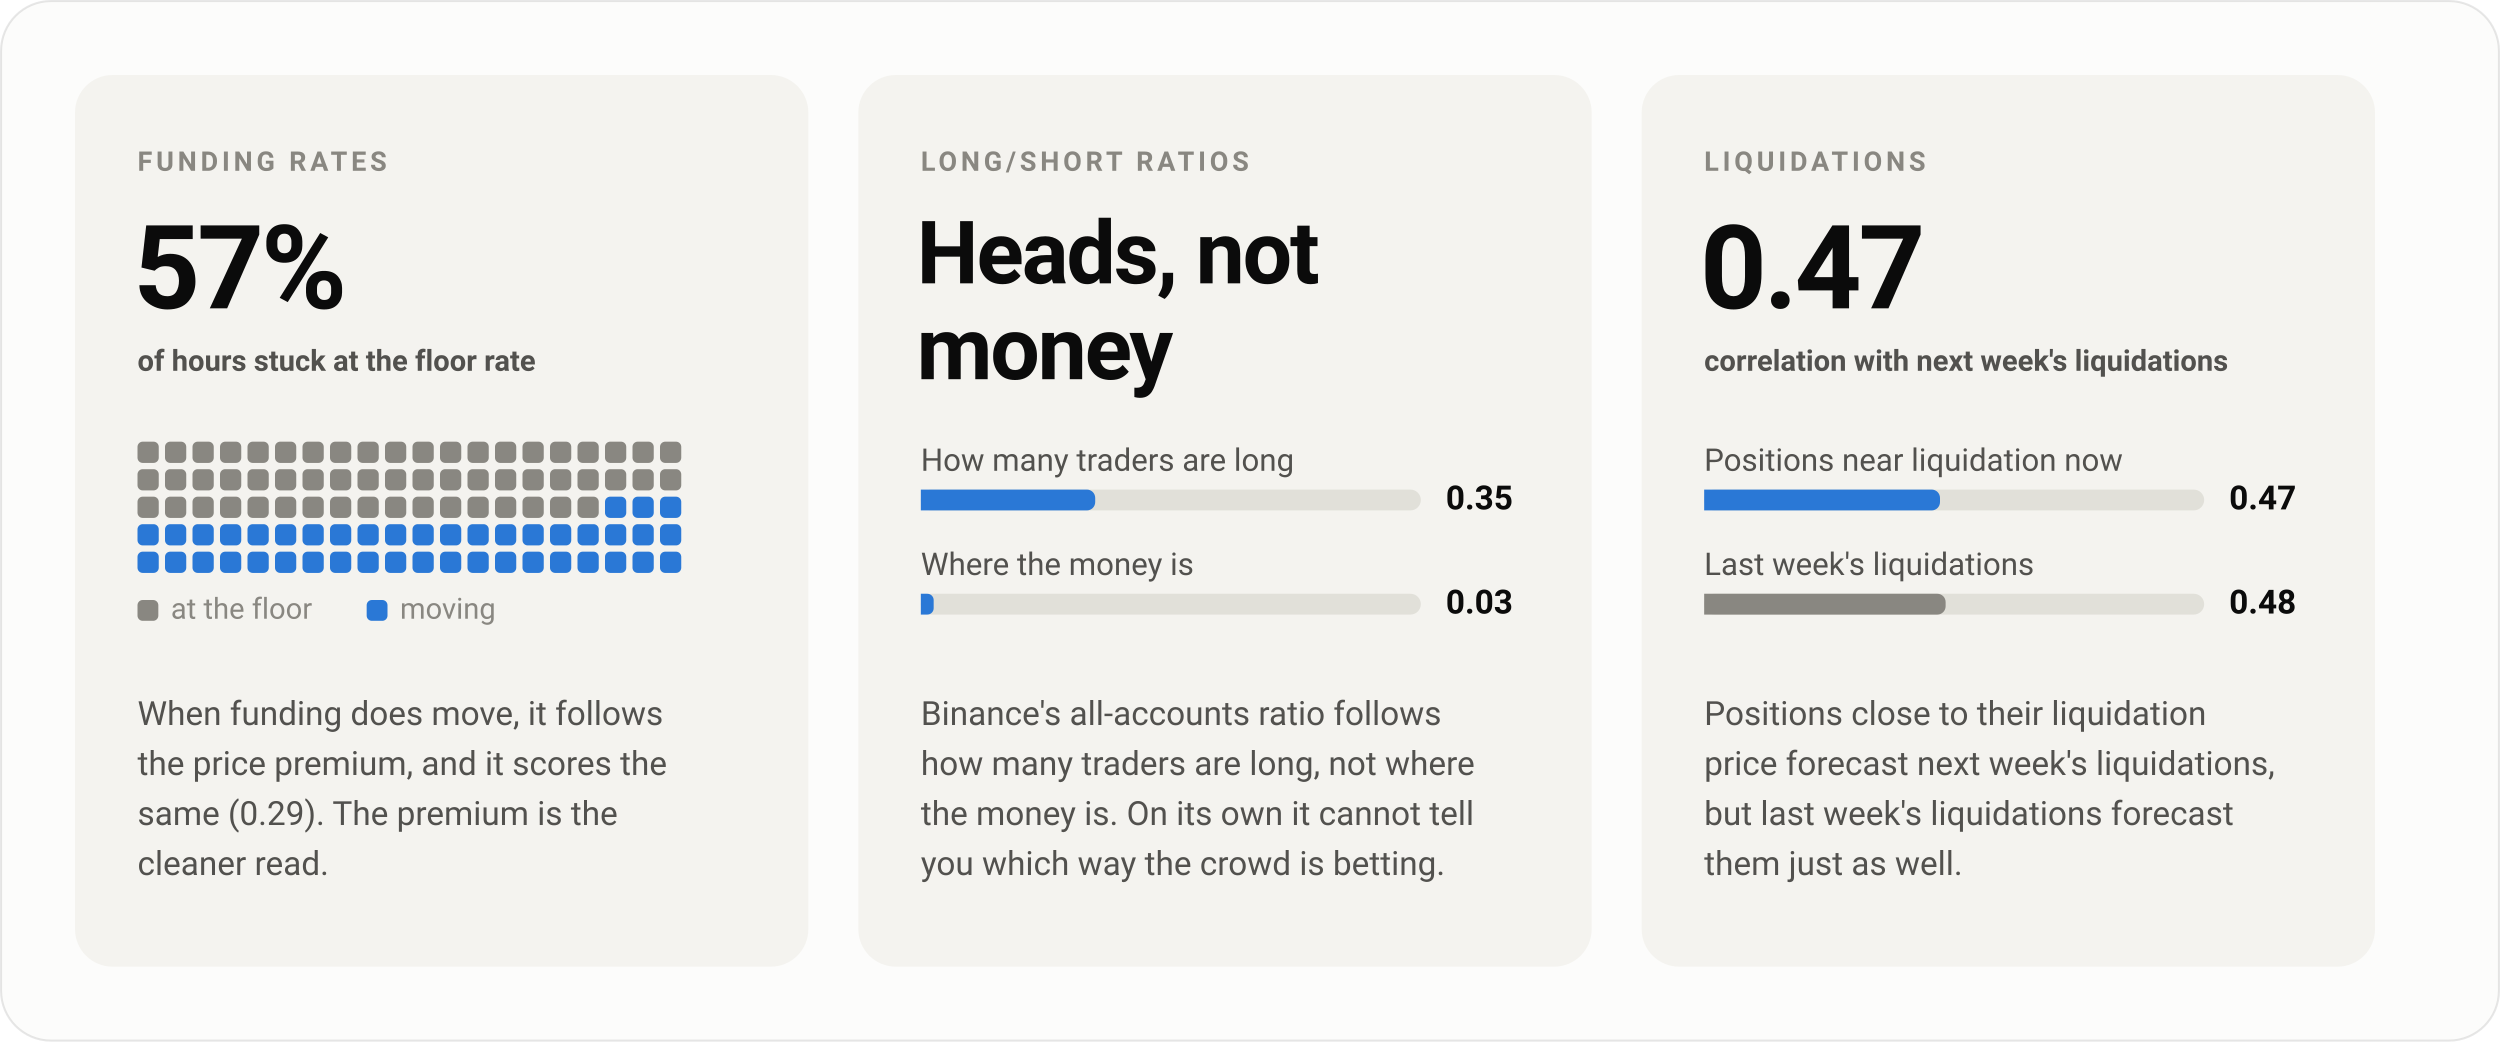
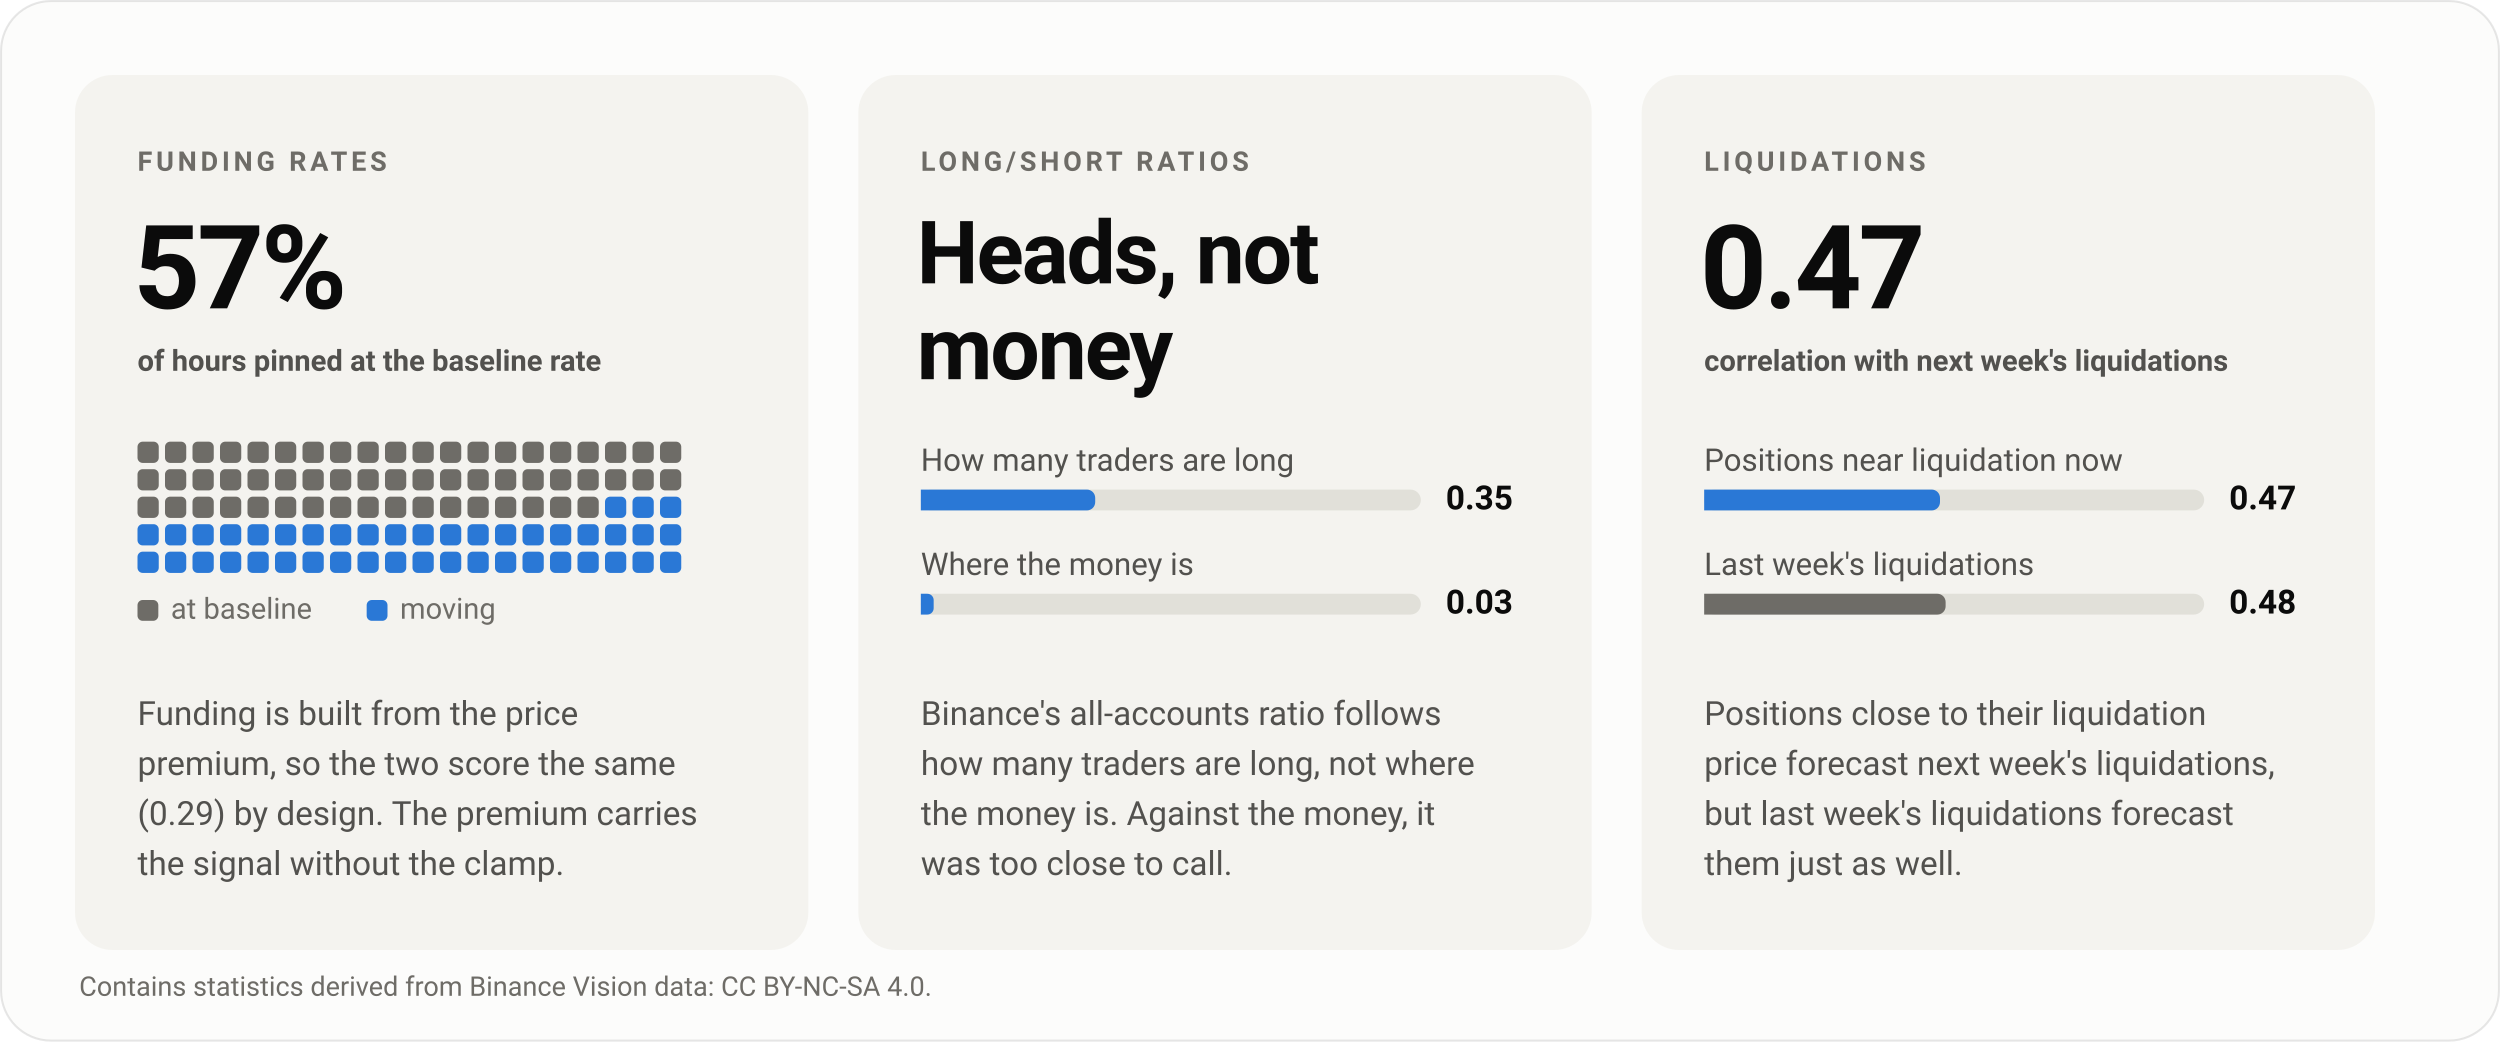
<svg xmlns="http://www.w3.org/2000/svg" width="1200" height="500" viewBox="0 0 1200 500" role="img" aria-labelledby="title desc">
-   <style>text{font-family:system-ui,-apple-system,"Segoe UI",Roboto,"Helvetica Neue",Arial,sans-serif}.fu{animation:fu .9s cubic-bezier(.22,1,.36,1) both}.fi{animation:fi .9s ease-out both}@keyframes fu{from{opacity:0;transform:translateY(12px)}to{opacity:1;transform:none}}@keyframes fi{from{opacity:0}to{opacity:1}}.d1{animation-delay:0.12s}.d2{animation-delay:0.24s}.d3{animation-delay:0.36s}.d4{animation-delay:0.48s}.d5{animation-delay:0.60s}.d6{animation-delay:0.72s}.d7{animation-delay:0.84s}.d8{animation-delay:0.96s}.d9{animation-delay:1.08s}.d10{animation-delay:1.20s}.d11{animation-delay:1.32s}.d12{animation-delay:1.44s}.d13{animation-delay:1.56s}.d14{animation-delay:1.68s}.d15{animation-delay:1.80s}.d16{animation-delay:1.92s}.d17{animation-delay:2.04s}.d18{animation-delay:2.16s}.d19{animation-delay:2.28s}.d20{animation-delay:2.40s}.d21{animation-delay:2.52s}.d22{animation-delay:2.64s}.d23{animation-delay:2.76s}.d24{animation-delay:2.88s}.grow{transform-box:fill-box;animation:grow 1s cubic-bezier(.22,1,.36,1) both}@keyframes grow{from{transform:scaleX(0)}to{transform:scaleX(1)}}@media (prefers-reduced-motion:reduce){*{animation:none!important}}</style>
+   <style>text{font-family:system-ui,-apple-system,"Segoe UI",Roboto,"Helvetica Neue",Arial,sans-serif}.fu{animation:fu .9s cubic-bezier(.22,1,.36,1) both}.fi{animation:fi .9s ease-out both}@keyframes fu{from{opacity:0;transform:translateY(12px)}to{opacity:1;transform:none}}@keyframes fi{from{opacity:0}to{opacity:1}}.grow{transform-box:fill-box;animation:grow 1s cubic-bezier(.22,1,.36,1) both}@keyframes grow{from{transform:scaleX(0)}to{transform:scaleX(1)}}.d1{animation-delay:0.12s}.d2{animation-delay:0.24s}.d3{animation-delay:0.36s}.d4{animation-delay:0.48s}.d5{animation-delay:0.60s}.d6{animation-delay:0.72s}.d7{animation-delay:0.84s}.d8{animation-delay:0.96s}.d9{animation-delay:1.08s}.d10{animation-delay:1.20s}.d11{animation-delay:1.32s}.d12{animation-delay:1.44s}.d13{animation-delay:1.56s}.d14{animation-delay:1.68s}.d15{animation-delay:1.80s}.d16{animation-delay:1.92s}.d17{animation-delay:2.04s}.d18{animation-delay:2.16s}.d19{animation-delay:2.28s}.d20{animation-delay:2.40s}.d21{animation-delay:2.52s}.d22{animation-delay:2.64s}.d23{animation-delay:2.76s}.d24{animation-delay:2.88s}@media (prefers-reduced-motion:reduce){*{animation:none!important}}</style>
  <rect x=".5" y=".5" width="1199" height="499" rx="24" fill="#fcfcfb" stroke="rgba(11,11,11,0.10)" />
  <g class="fu d1">
-     <rect x="36" y="36" width="352" height="428" rx="18" fill="#f4f3ef" />
-     <text x="66" y="82" font-size="13" fill="#898781" font-weight="700" letter-spacing="1.8">FUNDING RATES</text>
-     <text x="66" y="348" font-size="16" fill="#52514e">When funding does move, it follows</text>
-     <text x="66" y="372" font-size="16" fill="#52514e">the price premium, and it scores the</text>
-     <text x="66" y="396" font-size="16" fill="#52514e">same (0.29). The premium is the</text>
-     <text x="66" y="420" font-size="16" fill="#52514e">cleaner read.</text>
+     <rect x="36" y="36" width="352" height="420" rx="18" fill="#f4f3ef" />
+     <text x="66" y="82" font-size="13" fill="#6e6c67" font-weight="700" letter-spacing="1.8">FUNDING RATES</text>
+     <text x="66" y="348" font-size="16" fill="#52514e">Funding is built from the price</text>
+     <text x="66" y="372" font-size="16" fill="#52514e">premium, so the two score the same</text>
+     <text x="66" y="396" font-size="16" fill="#52514e">(0.29) by design. The premium carries</text>
+     <text x="66" y="420" font-size="16" fill="#52514e">the signal without the clamp.</text>
    <text x="64" y="148" font-size="56" fill="#0b0b0b" font-weight="750" letter-spacing="-1.5">57%</text>
-     <text x="66" y="178" font-size="14" fill="#52514e" font-weight="600">of hours stuck at the floor rate</text>
+     <text x="66" y="178" font-size="14" fill="#52514e" font-weight="600">of hours pinned at the baseline rate</text>
    <g class="fi d6">
-       <rect x="66.0" y="212.0" width="10.2" height="10.2" rx="2.5" fill="#898781" />
-       <rect x="79.2" y="212.0" width="10.2" height="10.2" rx="2.5" fill="#898781" />
-       <rect x="92.4" y="212.0" width="10.2" height="10.2" rx="2.5" fill="#898781" />
-       <rect x="105.6" y="212.0" width="10.2" height="10.2" rx="2.5" fill="#898781" />
-       <rect x="118.8" y="212.0" width="10.2" height="10.2" rx="2.5" fill="#898781" />
-       <rect x="132.0" y="212.0" width="10.2" height="10.2" rx="2.5" fill="#898781" />
-       <rect x="145.2" y="212.0" width="10.2" height="10.2" rx="2.5" fill="#898781" />
-       <rect x="158.4" y="212.0" width="10.2" height="10.2" rx="2.5" fill="#898781" />
-       <rect x="171.6" y="212.0" width="10.2" height="10.2" rx="2.5" fill="#898781" />
-       <rect x="184.8" y="212.0" width="10.2" height="10.2" rx="2.5" fill="#898781" />
-       <rect x="198.0" y="212.0" width="10.2" height="10.2" rx="2.5" fill="#898781" />
-       <rect x="211.2" y="212.0" width="10.2" height="10.2" rx="2.5" fill="#898781" />
-       <rect x="224.4" y="212.0" width="10.2" height="10.2" rx="2.5" fill="#898781" />
-       <rect x="237.6" y="212.0" width="10.2" height="10.2" rx="2.5" fill="#898781" />
-       <rect x="250.8" y="212.0" width="10.2" height="10.2" rx="2.5" fill="#898781" />
-       <rect x="264.0" y="212.0" width="10.2" height="10.2" rx="2.5" fill="#898781" />
-       <rect x="277.2" y="212.0" width="10.2" height="10.2" rx="2.5" fill="#898781" />
-       <rect x="290.4" y="212.0" width="10.2" height="10.2" rx="2.5" fill="#898781" />
-       <rect x="303.6" y="212.0" width="10.2" height="10.2" rx="2.5" fill="#898781" />
-       <rect x="316.8" y="212.0" width="10.2" height="10.2" rx="2.5" fill="#898781" />
-       <rect x="66.0" y="225.2" width="10.2" height="10.2" rx="2.5" fill="#898781" />
-       <rect x="79.2" y="225.2" width="10.2" height="10.2" rx="2.5" fill="#898781" />
-       <rect x="92.4" y="225.2" width="10.2" height="10.2" rx="2.5" fill="#898781" />
-       <rect x="105.6" y="225.2" width="10.2" height="10.2" rx="2.5" fill="#898781" />
-       <rect x="118.8" y="225.2" width="10.2" height="10.2" rx="2.5" fill="#898781" />
-       <rect x="132.0" y="225.2" width="10.2" height="10.2" rx="2.5" fill="#898781" />
-       <rect x="145.2" y="225.2" width="10.2" height="10.2" rx="2.5" fill="#898781" />
-       <rect x="158.4" y="225.2" width="10.2" height="10.2" rx="2.5" fill="#898781" />
-       <rect x="171.6" y="225.2" width="10.2" height="10.2" rx="2.5" fill="#898781" />
-       <rect x="184.8" y="225.2" width="10.2" height="10.2" rx="2.5" fill="#898781" />
-       <rect x="198.0" y="225.2" width="10.2" height="10.2" rx="2.5" fill="#898781" />
-       <rect x="211.2" y="225.2" width="10.2" height="10.2" rx="2.5" fill="#898781" />
-       <rect x="224.4" y="225.2" width="10.2" height="10.2" rx="2.5" fill="#898781" />
-       <rect x="237.6" y="225.2" width="10.2" height="10.2" rx="2.5" fill="#898781" />
-       <rect x="250.8" y="225.2" width="10.2" height="10.2" rx="2.5" fill="#898781" />
-       <rect x="264.0" y="225.2" width="10.2" height="10.2" rx="2.5" fill="#898781" />
-       <rect x="277.2" y="225.2" width="10.2" height="10.2" rx="2.5" fill="#898781" />
-       <rect x="290.4" y="225.2" width="10.2" height="10.2" rx="2.5" fill="#898781" />
-       <rect x="303.6" y="225.2" width="10.2" height="10.2" rx="2.5" fill="#898781" />
-       <rect x="316.8" y="225.2" width="10.2" height="10.2" rx="2.5" fill="#898781" />
-       <rect x="66.0" y="238.4" width="10.2" height="10.2" rx="2.5" fill="#898781" />
-       <rect x="79.2" y="238.4" width="10.2" height="10.2" rx="2.5" fill="#898781" />
-       <rect x="92.4" y="238.4" width="10.2" height="10.2" rx="2.5" fill="#898781" />
-       <rect x="105.6" y="238.4" width="10.2" height="10.2" rx="2.5" fill="#898781" />
-       <rect x="118.8" y="238.4" width="10.2" height="10.2" rx="2.5" fill="#898781" />
-       <rect x="132.0" y="238.4" width="10.2" height="10.2" rx="2.5" fill="#898781" />
-       <rect x="145.2" y="238.4" width="10.2" height="10.2" rx="2.5" fill="#898781" />
-       <rect x="158.4" y="238.4" width="10.2" height="10.2" rx="2.5" fill="#898781" />
-       <rect x="171.6" y="238.4" width="10.2" height="10.2" rx="2.5" fill="#898781" />
-       <rect x="184.8" y="238.4" width="10.2" height="10.2" rx="2.5" fill="#898781" />
-       <rect x="198.0" y="238.4" width="10.2" height="10.2" rx="2.5" fill="#898781" />
-       <rect x="211.2" y="238.4" width="10.2" height="10.2" rx="2.5" fill="#898781" />
-       <rect x="224.4" y="238.4" width="10.2" height="10.2" rx="2.5" fill="#898781" />
-       <rect x="237.6" y="238.4" width="10.2" height="10.2" rx="2.5" fill="#898781" />
-       <rect x="250.8" y="238.4" width="10.2" height="10.2" rx="2.5" fill="#898781" />
-       <rect x="264.0" y="238.4" width="10.2" height="10.2" rx="2.5" fill="#898781" />
-       <rect x="277.2" y="238.4" width="10.2" height="10.2" rx="2.5" fill="#898781" />
+       <rect x="66.0" y="212.0" width="10.2" height="10.2" rx="2.5" fill="#6e6c67" />
+       <rect x="79.2" y="212.0" width="10.2" height="10.2" rx="2.5" fill="#6e6c67" />
+       <rect x="92.4" y="212.0" width="10.2" height="10.2" rx="2.5" fill="#6e6c67" />
+       <rect x="105.6" y="212.0" width="10.2" height="10.2" rx="2.5" fill="#6e6c67" />
+       <rect x="118.8" y="212.0" width="10.2" height="10.2" rx="2.5" fill="#6e6c67" />
+       <rect x="132.0" y="212.0" width="10.2" height="10.2" rx="2.5" fill="#6e6c67" />
+       <rect x="145.2" y="212.0" width="10.2" height="10.2" rx="2.5" fill="#6e6c67" />
+       <rect x="158.4" y="212.0" width="10.2" height="10.2" rx="2.5" fill="#6e6c67" />
+       <rect x="171.6" y="212.0" width="10.2" height="10.2" rx="2.5" fill="#6e6c67" />
+       <rect x="184.8" y="212.0" width="10.2" height="10.2" rx="2.5" fill="#6e6c67" />
+       <rect x="198.0" y="212.0" width="10.2" height="10.2" rx="2.5" fill="#6e6c67" />
+       <rect x="211.2" y="212.0" width="10.2" height="10.2" rx="2.5" fill="#6e6c67" />
+       <rect x="224.4" y="212.0" width="10.2" height="10.2" rx="2.5" fill="#6e6c67" />
+       <rect x="237.6" y="212.0" width="10.2" height="10.2" rx="2.5" fill="#6e6c67" />
+       <rect x="250.8" y="212.0" width="10.2" height="10.2" rx="2.5" fill="#6e6c67" />
+       <rect x="264.0" y="212.0" width="10.2" height="10.2" rx="2.5" fill="#6e6c67" />
+       <rect x="277.2" y="212.0" width="10.2" height="10.2" rx="2.5" fill="#6e6c67" />
+       <rect x="290.4" y="212.0" width="10.2" height="10.2" rx="2.5" fill="#6e6c67" />
+       <rect x="303.6" y="212.0" width="10.2" height="10.2" rx="2.5" fill="#6e6c67" />
+       <rect x="316.8" y="212.0" width="10.2" height="10.2" rx="2.5" fill="#6e6c67" />
+       <rect x="66.0" y="225.2" width="10.2" height="10.2" rx="2.5" fill="#6e6c67" />
+       <rect x="79.2" y="225.2" width="10.2" height="10.2" rx="2.5" fill="#6e6c67" />
+       <rect x="92.4" y="225.2" width="10.2" height="10.2" rx="2.5" fill="#6e6c67" />
+       <rect x="105.6" y="225.2" width="10.2" height="10.2" rx="2.5" fill="#6e6c67" />
+       <rect x="118.8" y="225.2" width="10.2" height="10.2" rx="2.5" fill="#6e6c67" />
+       <rect x="132.0" y="225.2" width="10.2" height="10.2" rx="2.5" fill="#6e6c67" />
+       <rect x="145.2" y="225.2" width="10.2" height="10.2" rx="2.5" fill="#6e6c67" />
+       <rect x="158.4" y="225.2" width="10.2" height="10.2" rx="2.5" fill="#6e6c67" />
+       <rect x="171.6" y="225.2" width="10.2" height="10.2" rx="2.5" fill="#6e6c67" />
+       <rect x="184.8" y="225.2" width="10.2" height="10.2" rx="2.5" fill="#6e6c67" />
+       <rect x="198.0" y="225.2" width="10.2" height="10.2" rx="2.5" fill="#6e6c67" />
+       <rect x="211.2" y="225.2" width="10.2" height="10.2" rx="2.5" fill="#6e6c67" />
+       <rect x="224.4" y="225.2" width="10.2" height="10.2" rx="2.5" fill="#6e6c67" />
+       <rect x="237.6" y="225.2" width="10.2" height="10.2" rx="2.5" fill="#6e6c67" />
+       <rect x="250.8" y="225.2" width="10.2" height="10.2" rx="2.5" fill="#6e6c67" />
+       <rect x="264.0" y="225.2" width="10.2" height="10.2" rx="2.5" fill="#6e6c67" />
+       <rect x="277.2" y="225.2" width="10.2" height="10.2" rx="2.5" fill="#6e6c67" />
+       <rect x="290.4" y="225.2" width="10.2" height="10.2" rx="2.5" fill="#6e6c67" />
+       <rect x="303.6" y="225.2" width="10.2" height="10.2" rx="2.5" fill="#6e6c67" />
+       <rect x="316.8" y="225.2" width="10.2" height="10.2" rx="2.5" fill="#6e6c67" />
+       <rect x="66.0" y="238.4" width="10.2" height="10.2" rx="2.5" fill="#6e6c67" />
+       <rect x="79.2" y="238.4" width="10.2" height="10.2" rx="2.5" fill="#6e6c67" />
+       <rect x="92.4" y="238.4" width="10.2" height="10.2" rx="2.5" fill="#6e6c67" />
+       <rect x="105.6" y="238.4" width="10.2" height="10.2" rx="2.5" fill="#6e6c67" />
+       <rect x="118.8" y="238.4" width="10.2" height="10.2" rx="2.5" fill="#6e6c67" />
+       <rect x="132.0" y="238.4" width="10.2" height="10.2" rx="2.5" fill="#6e6c67" />
+       <rect x="145.2" y="238.4" width="10.2" height="10.2" rx="2.5" fill="#6e6c67" />
+       <rect x="158.4" y="238.4" width="10.2" height="10.2" rx="2.5" fill="#6e6c67" />
+       <rect x="171.6" y="238.4" width="10.2" height="10.2" rx="2.5" fill="#6e6c67" />
+       <rect x="184.8" y="238.4" width="10.2" height="10.2" rx="2.5" fill="#6e6c67" />
+       <rect x="198.0" y="238.4" width="10.2" height="10.2" rx="2.5" fill="#6e6c67" />
+       <rect x="211.2" y="238.4" width="10.2" height="10.2" rx="2.5" fill="#6e6c67" />
+       <rect x="224.4" y="238.4" width="10.2" height="10.2" rx="2.5" fill="#6e6c67" />
+       <rect x="237.6" y="238.4" width="10.2" height="10.2" rx="2.5" fill="#6e6c67" />
+       <rect x="250.8" y="238.4" width="10.2" height="10.2" rx="2.5" fill="#6e6c67" />
+       <rect x="264.0" y="238.4" width="10.2" height="10.2" rx="2.5" fill="#6e6c67" />
+       <rect x="277.2" y="238.4" width="10.2" height="10.2" rx="2.5" fill="#6e6c67" />
      <rect x="290.4" y="238.4" width="10.2" height="10.2" rx="2.5" fill="#2a78d6" />
      <rect x="303.6" y="238.4" width="10.2" height="10.2" rx="2.5" fill="#2a78d6" />
      <rect x="316.8" y="238.4" width="10.2" height="10.2" rx="2.5" fill="#2a78d6" />
      <rect x="66.0" y="251.6" width="10.2" height="10.2" rx="2.5" fill="#2a78d6" />
      <rect x="79.2" y="251.6" width="10.2" height="10.2" rx="2.5" fill="#2a78d6" />
      <rect x="92.4" y="251.6" width="10.2" height="10.2" rx="2.5" fill="#2a78d6" />
      <rect x="105.6" y="251.6" width="10.2" height="10.2" rx="2.5" fill="#2a78d6" />
      <rect x="118.8" y="251.6" width="10.2" height="10.2" rx="2.5" fill="#2a78d6" />
      <rect x="132.0" y="251.6" width="10.2" height="10.2" rx="2.5" fill="#2a78d6" />
      <rect x="145.2" y="251.6" width="10.2" height="10.2" rx="2.5" fill="#2a78d6" />
      <rect x="158.4" y="251.6" width="10.2" height="10.2" rx="2.5" fill="#2a78d6" />
      <rect x="171.6" y="251.6" width="10.2" height="10.2" rx="2.5" fill="#2a78d6" />
      <rect x="184.8" y="251.6" width="10.2" height="10.2" rx="2.5" fill="#2a78d6" />
      <rect x="198.0" y="251.6" width="10.2" height="10.2" rx="2.5" fill="#2a78d6" />
      <rect x="211.2" y="251.6" width="10.2" height="10.2" rx="2.5" fill="#2a78d6" />
      <rect x="224.4" y="251.6" width="10.2" height="10.2" rx="2.5" fill="#2a78d6" />
      <rect x="237.6" y="251.6" width="10.2" height="10.2" rx="2.5" fill="#2a78d6" />
      <rect x="250.8" y="251.6" width="10.2" height="10.2" rx="2.5" fill="#2a78d6" />
      <rect x="264.0" y="251.6" width="10.2" height="10.2" rx="2.5" fill="#2a78d6" />
      <rect x="277.2" y="251.6" width="10.2" height="10.2" rx="2.5" fill="#2a78d6" />
      <rect x="290.4" y="251.6" width="10.2" height="10.2" rx="2.5" fill="#2a78d6" />
      <rect x="303.6" y="251.6" width="10.2" height="10.2" rx="2.5" fill="#2a78d6" />
      <rect x="316.8" y="251.6" width="10.2" height="10.2" rx="2.5" fill="#2a78d6" />
      <rect x="66.0" y="264.8" width="10.2" height="10.2" rx="2.5" fill="#2a78d6" />
      <rect x="79.2" y="264.8" width="10.2" height="10.2" rx="2.5" fill="#2a78d6" />
      <rect x="92.4" y="264.8" width="10.2" height="10.2" rx="2.5" fill="#2a78d6" />
      <rect x="105.6" y="264.8" width="10.2" height="10.2" rx="2.5" fill="#2a78d6" />
      <rect x="118.8" y="264.8" width="10.2" height="10.2" rx="2.5" fill="#2a78d6" />
      <rect x="132.0" y="264.8" width="10.2" height="10.2" rx="2.5" fill="#2a78d6" />
      <rect x="145.2" y="264.8" width="10.2" height="10.2" rx="2.5" fill="#2a78d6" />
      <rect x="158.4" y="264.8" width="10.2" height="10.2" rx="2.5" fill="#2a78d6" />
      <rect x="171.6" y="264.8" width="10.2" height="10.2" rx="2.5" fill="#2a78d6" />
      <rect x="184.8" y="264.8" width="10.2" height="10.2" rx="2.5" fill="#2a78d6" />
      <rect x="198.0" y="264.8" width="10.2" height="10.2" rx="2.5" fill="#2a78d6" />
      <rect x="211.2" y="264.8" width="10.2" height="10.2" rx="2.5" fill="#2a78d6" />
      <rect x="224.4" y="264.8" width="10.2" height="10.2" rx="2.5" fill="#2a78d6" />
      <rect x="237.6" y="264.8" width="10.2" height="10.2" rx="2.5" fill="#2a78d6" />
      <rect x="250.8" y="264.8" width="10.2" height="10.2" rx="2.5" fill="#2a78d6" />
      <rect x="264.0" y="264.8" width="10.2" height="10.2" rx="2.5" fill="#2a78d6" />
      <rect x="277.2" y="264.8" width="10.2" height="10.2" rx="2.5" fill="#2a78d6" />
      <rect x="290.4" y="264.8" width="10.2" height="10.2" rx="2.5" fill="#2a78d6" />
      <rect x="303.6" y="264.8" width="10.2" height="10.2" rx="2.5" fill="#2a78d6" />
      <rect x="316.8" y="264.8" width="10.2" height="10.2" rx="2.5" fill="#2a78d6" />
    </g>
-     <rect x="66" y="288" width="10" height="10" rx="2.5" fill="#898781" />
-     <text x="82" y="297" font-size="14" fill="#898781">at the floor</text>
+     <rect x="66" y="288" width="10" height="10" rx="2.5" fill="#6e6c67" />
+     <text x="82" y="297" font-size="14" fill="#6e6c67">at baseline</text>
    <rect x="176" y="288" width="10" height="10" rx="2.5" fill="#2a78d6" />
-     <text x="192" y="297" font-size="14" fill="#898781">moving</text>
+     <text x="192" y="297" font-size="14" fill="#6e6c67">moving</text>
  </g>
  <g class="fu d4">
-     <rect x="412" y="36" width="352" height="428" rx="18" fill="#f4f3ef" />
-     <text x="442" y="82" font-size="13" fill="#898781" font-weight="700" letter-spacing="1.8">LONG/SHORT RATIOS</text>
+     <rect x="412" y="36" width="352" height="420" rx="18" fill="#f4f3ef" />
+     <text x="442" y="82" font-size="13" fill="#6e6c67" font-weight="700" letter-spacing="1.8">LONG/SHORT RATIOS</text>
    <text x="442" y="348" font-size="16" fill="#52514e">Binance's all-accounts ratio follows</text>
    <text x="442" y="372" font-size="16" fill="#52514e">how many traders are long, not where</text>
-     <text x="442" y="396" font-size="16" fill="#52514e">the money is. On its own it cannot tell</text>
-     <text x="442" y="420" font-size="16" fill="#52514e">you which way the crowd is betting.</text>
+     <text x="442" y="396" font-size="16" fill="#52514e">the money is. Against the money, it</text>
+     <text x="442" y="420" font-size="16" fill="#52514e">was too close to call.</text>
    <text x="440" y="136" font-size="42" fill="#0b0b0b" font-weight="750" letter-spacing="-1">Heads, not</text>
    <text x="440" y="182" font-size="42" fill="#0b0b0b" font-weight="750" letter-spacing="-1">money</text>
    <text x="442" y="226" font-size="15" fill="#52514e">How many traders are long</text>
    <rect x="442" y="235" width="240" height="10" rx="5" fill="#e1e0d9" />
    <path class="grow d8" style="transform-origin:left center" fill="#2a78d6" d="M442.0 235.0h79.7a4 4 0 0 1 4 4v2a4 4 0 0 1 -4 4h-79.7z" />
    <text x="694" y="244.5" font-size="16" fill="#0b0b0b" font-weight="700">0.35</text>
    <text x="442" y="276" font-size="15" fill="#52514e">Where the money is</text>
    <rect x="442" y="285" width="240" height="10" rx="5" fill="#e1e0d9" />
    <path class="grow d9" style="transform-origin:left center" fill="#2a78d6" d="M442.0 285.0h3.1a3.061 3.061 0 0 1 3.061 3.061v3.879a3.061 3.061 0 0 1 -3.061 3.061h-3.1z" />
    <text x="694" y="294.5" font-size="16" fill="#0b0b0b" font-weight="700">0.03</text>
  </g>
  <g class="fu d7">
-     <rect x="788" y="36" width="352" height="428" rx="18" fill="#f4f3ef" />
-     <text x="818" y="82" font-size="13" fill="#898781" font-weight="700" letter-spacing="1.8">LIQUIDATIONS</text>
+     <rect x="788" y="36" width="352" height="420" rx="18" fill="#f4f3ef" />
+     <text x="818" y="82" font-size="13" fill="#6e6c67" font-weight="700" letter-spacing="1.8">LIQUIDATIONS</text>
    <text x="818" y="348" font-size="16" fill="#52514e">Positions close to their liquidation</text>
    <text x="818" y="372" font-size="16" fill="#52514e">price forecast next week's liquidations,</text>
    <text x="818" y="396" font-size="16" fill="#52514e">but last week's liquidations forecast</text>
    <text x="818" y="420" font-size="16" fill="#52514e">them just as well.</text>
    <text x="816" y="148" font-size="56" fill="#0b0b0b" font-weight="750" letter-spacing="-1.5">0.47</text>
    <text x="818" y="178" font-size="14" fill="#52514e" font-weight="600">correlation with next week's liquidations</text>
    <text x="818" y="226" font-size="15" fill="#52514e">Positions near liquidation now</text>
    <rect x="818" y="235" width="240" height="10" rx="5" fill="#e1e0d9" />
    <path class="grow d11" style="transform-origin:left center" fill="#2a78d6" d="M818.0 235.0h109.2a4 4 0 0 1 4 4v2a4 4 0 0 1 -4 4h-109.2z" />
    <text x="1070" y="244.5" font-size="16" fill="#0b0b0b" font-weight="700">0.47</text>
    <text x="818" y="276" font-size="15" fill="#52514e">Last week's liquidations</text>
    <rect x="818" y="285" width="240" height="10" rx="5" fill="#e1e0d9" />
-     <path class="grow d12" style="transform-origin:left center" fill="#898781" d="M818.0 285.0h111.9a4 4 0 0 1 4 4v2a4 4 0 0 1 -4 4h-111.9z" />
+     <path class="grow d12" style="transform-origin:left center" fill="#6e6c67" d="M818.0 285.0h111.9a4 4 0 0 1 4 4v2a4 4 0 0 1 -4 4h-111.9z" />
    <text x="1070" y="294.5" font-size="16" fill="#0b0b0b" font-weight="700">0.48</text>
  </g>
+   <text x="38" y="478" font-size="13" fill="#6e6c67" class="fi d12">Contains statistics derived from Binance Vision data: CC BY-NC-SA 4.0.</text>
</svg>
